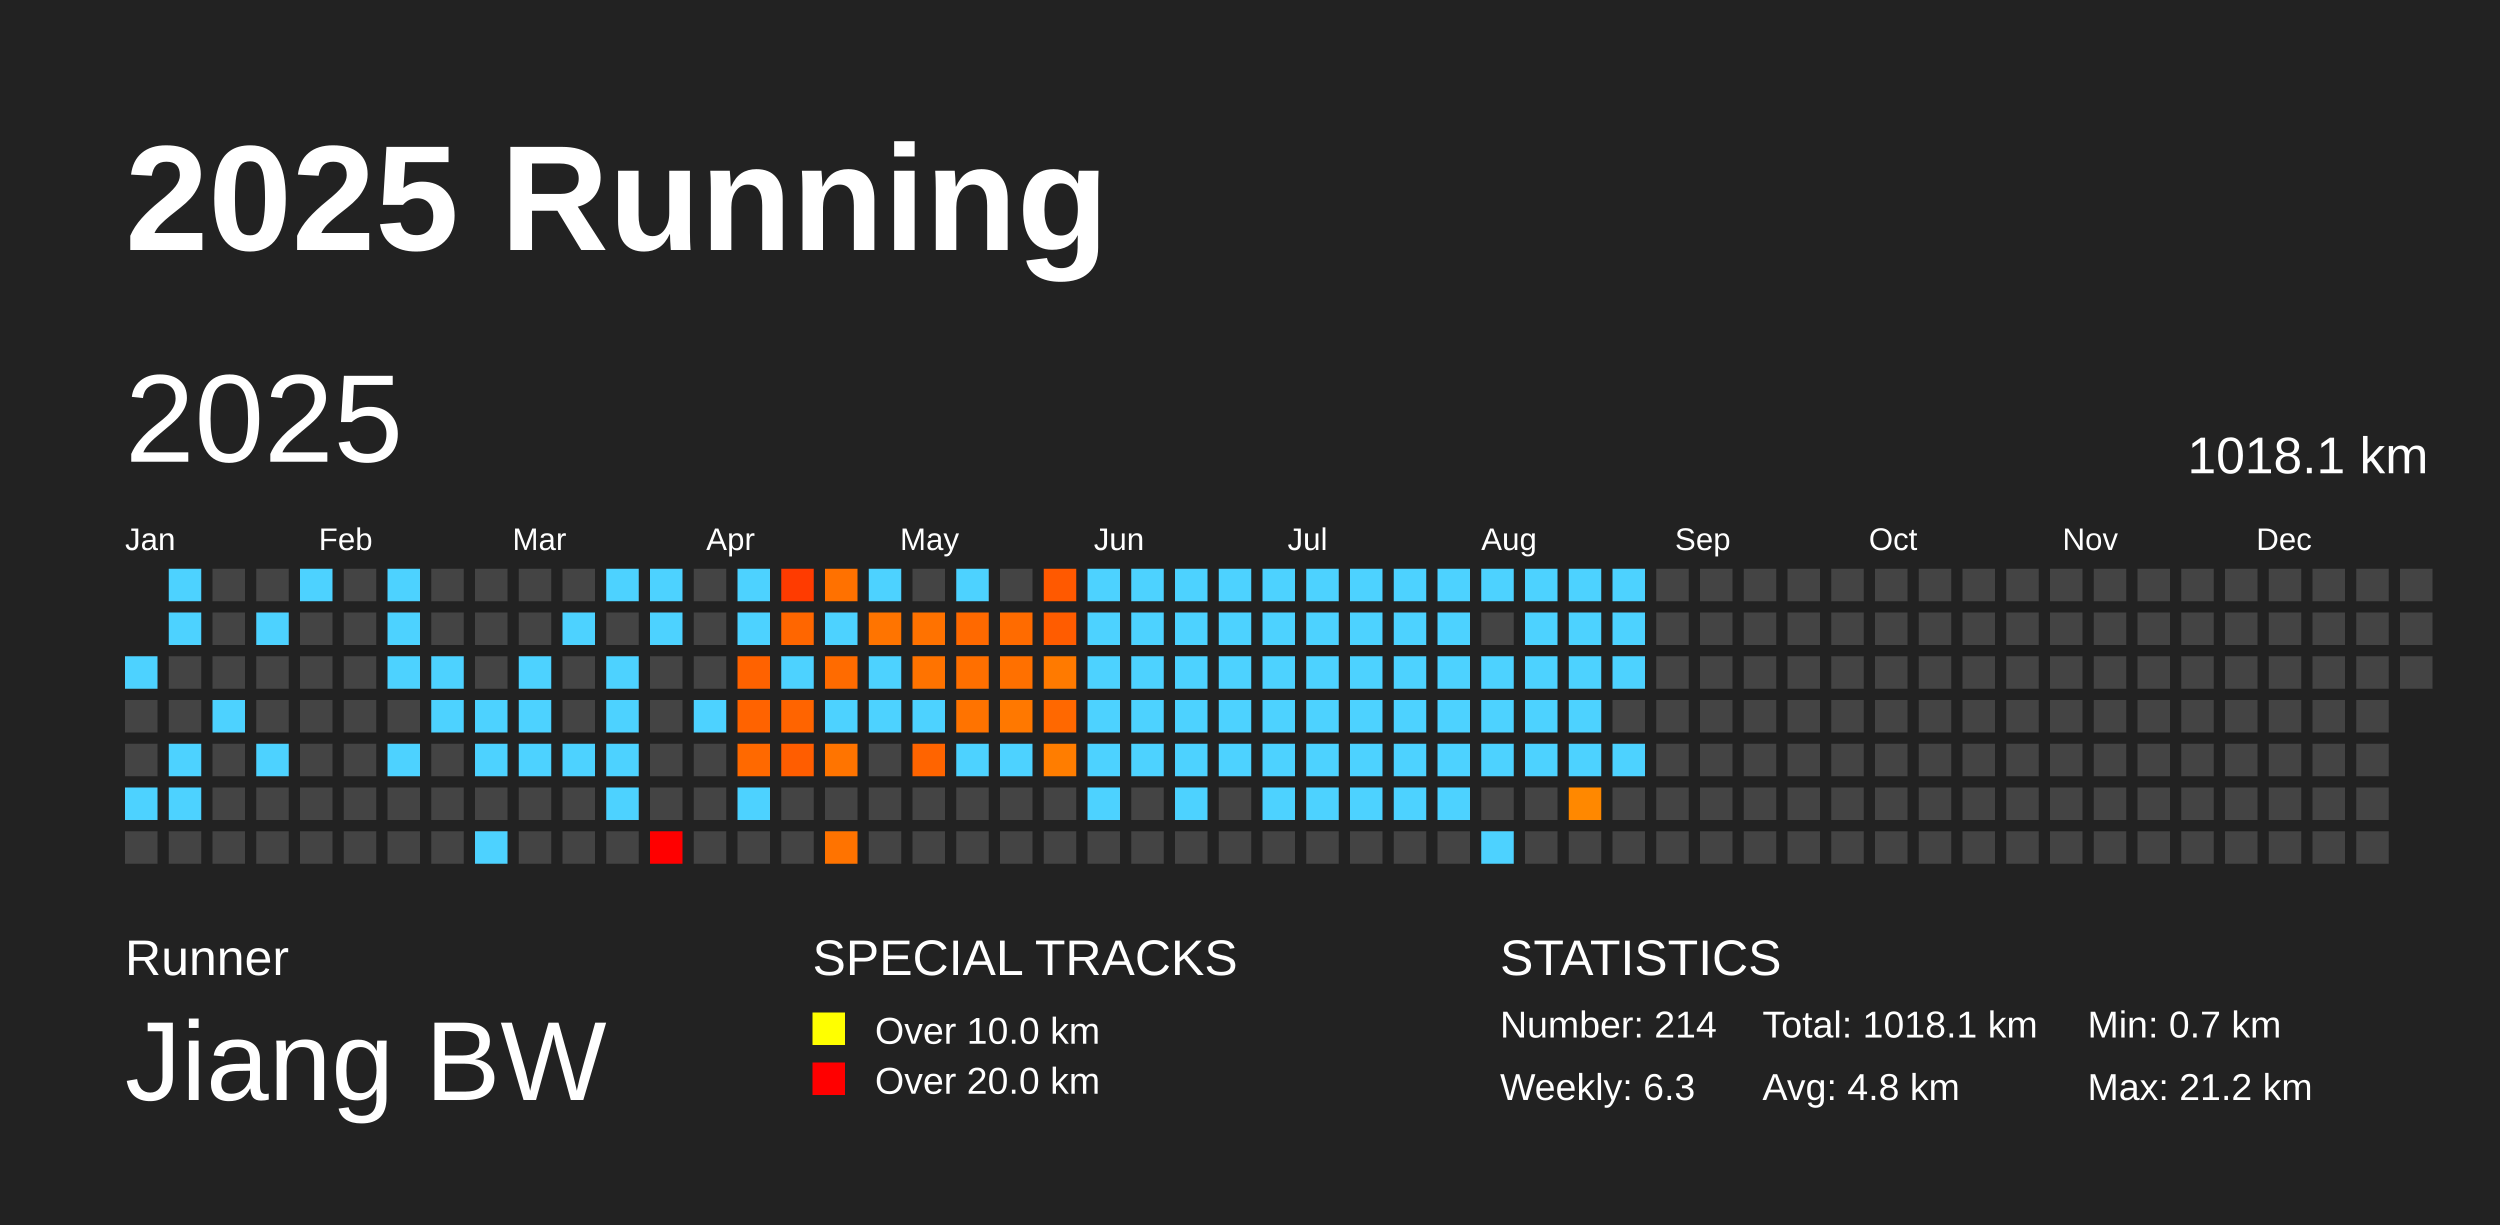
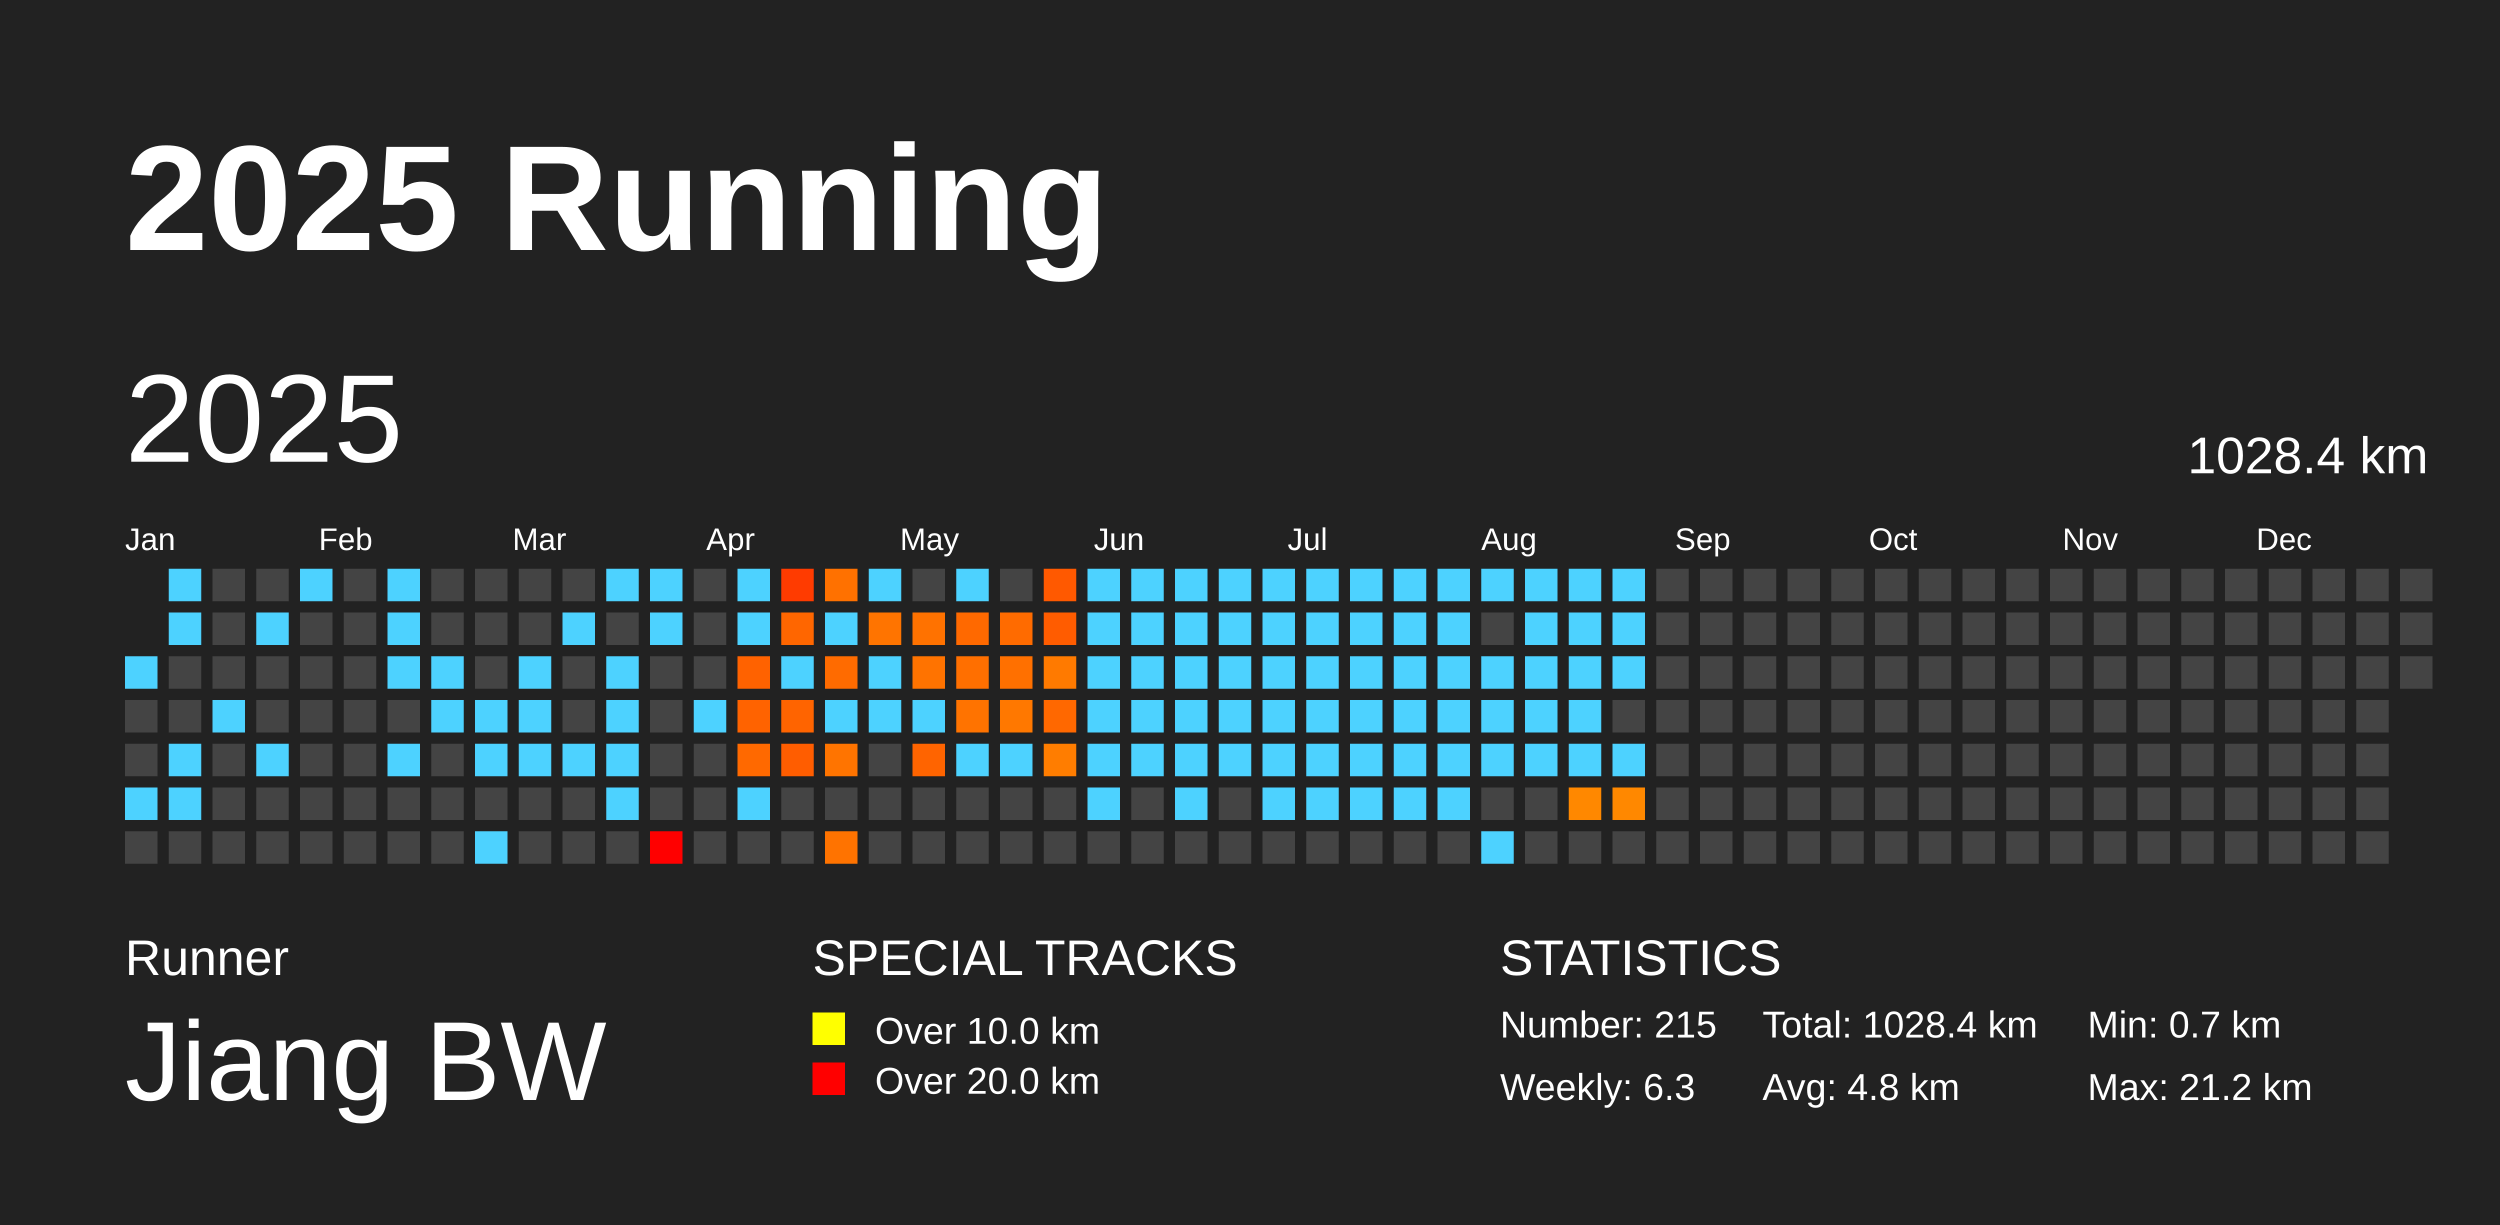
<svg xmlns="http://www.w3.org/2000/svg" baseProfile="full" height="98mm" version="1.1" viewBox="0,0,200,98" width="200mm">
  <defs />
  <rect fill="#222222" height="98" width="200" x="0" y="0" />
  <text fill="#FFFFFF" style="font-size:12px; font-family:Arial; font-weight:bold;" x="10" y="20">2025 Running</text>
  <text fill="#FFFFFF" style="font-size:4px; font-family:Arial" x="10" y="78">Runner</text>
  <text fill="#FFFFFF" style="font-size:9px; font-family:Arial" x="10" y="88">Jiang BW</text>
  <text fill="#FFFFFF" style="font-size:4px; font-family:Arial" x="65" y="78">SPECIAL TRACKS</text>
  <rect fill="yellow" height="2.6" width="2.6" x="65" y="81" />
  <text fill="#FFFFFF" style="font-size:3px; font-family:Arial" x="70" y="83.5">Over 10.0 km</text>
  <rect fill="red" height="2.6" width="2.6" x="65" y="85" />
  <text fill="#FFFFFF" style="font-size:3px; font-family:Arial" x="70" y="87.5">Over 20.0 km</text>
  <text fill="#FFFFFF" style="font-size:4px; font-family:Arial" x="120" y="78">STATISTICS</text>
-   <text fill="#FFFFFF" style="font-size:3px; font-family:Arial" x="120" y="83">Number: 214</text>
+   <text fill="#FFFFFF" style="font-size:3px; font-family:Arial" x="120" y="83">Number: 215</text>
  <text fill="#FFFFFF" style="font-size:3px; font-family:Arial" x="120" y="88">Weekly: 6.3</text>
-   <text fill="#FFFFFF" style="font-size:3px; font-family:Arial" x="141" y="83">Total: 1018.1 km</text>
+   <text fill="#FFFFFF" style="font-size:3px; font-family:Arial" x="141" y="83">Total: 1028.4 km</text>
  <text fill="#FFFFFF" style="font-size:3px; font-family:Arial" x="141" y="88">Avg: 4.8 km</text>
  <text fill="#FFFFFF" style="font-size:3px; font-family:Arial" x="167" y="83">Min: 0.7 km</text>
  <text fill="#FFFFFF" style="font-size:3px; font-family:Arial" x="167" y="88">Max: 21.2 km</text>
  <text dominant-baseline="hanging" fill="#FFFFFF" style="font-size:10.0px; font-family:Arial;" x="10" y="30">2025</text>
-   <text dominant-baseline="hanging" fill="#FFFFFF" style="font-size:4.125px; font-family:Arial;" x="175" y="35">1018.1 km</text>
+   <text dominant-baseline="hanging" fill="#FFFFFF" style="font-size:4.125px; font-family:Arial;" x="175" y="35">1028.4 km</text>
  <text fill="#FFFFFF" style="font-size:2.5px; font-family:Arial" x="10.0" y="44">Jan</text>
  <text fill="#FFFFFF" style="font-size:2.5px; font-family:Arial" x="25.5" y="44">Feb</text>
  <text fill="#FFFFFF" style="font-size:2.5px; font-family:Arial" x="41.0" y="44">Mar</text>
  <text fill="#FFFFFF" style="font-size:2.5px; font-family:Arial" x="56.5" y="44">Apr</text>
  <text fill="#FFFFFF" style="font-size:2.5px; font-family:Arial" x="72.0" y="44">May</text>
  <text fill="#FFFFFF" style="font-size:2.5px; font-family:Arial" x="87.5" y="44">Jun</text>
  <text fill="#FFFFFF" style="font-size:2.5px; font-family:Arial" x="103.0" y="44">Jul</text>
  <text fill="#FFFFFF" style="font-size:2.5px; font-family:Arial" x="118.5" y="44">Aug</text>
  <text fill="#FFFFFF" style="font-size:2.5px; font-family:Arial" x="134.0" y="44">Sep</text>
  <text fill="#FFFFFF" style="font-size:2.5px; font-family:Arial" x="149.5" y="44">Oct</text>
  <text fill="#FFFFFF" style="font-size:2.5px; font-family:Arial" x="165.0" y="44">Nov</text>
  <text fill="#FFFFFF" style="font-size:2.5px; font-family:Arial" x="180.5" y="44">Dec</text>
  <rect fill="#4dd2ff" height="2.6" width="2.6" x="10.0" y="52.5" />
  <rect fill="#444444" height="2.6" width="2.6" x="10.0" y="56.0" />
  <rect fill="#444444" height="2.6" width="2.6" x="10.0" y="59.5" />
  <rect fill="#4dd2ff" height="2.6" width="2.6" x="10.0" y="63.0" />
  <rect fill="#444444" height="2.6" width="2.6" x="10.0" y="66.5" />
  <rect fill="#4dd2ff" height="2.6" width="2.6" x="13.5" y="45.5" />
  <rect fill="#4dd2ff" height="2.6" width="2.6" x="13.5" y="49.0" />
  <rect fill="#444444" height="2.6" width="2.6" x="13.5" y="52.5" />
  <rect fill="#444444" height="2.6" width="2.6" x="13.5" y="56.0" />
  <rect fill="#4dd2ff" height="2.6" width="2.6" x="13.5" y="59.5" />
  <rect fill="#4dd2ff" height="2.6" width="2.6" x="13.5" y="63.0" />
  <rect fill="#444444" height="2.6" width="2.6" x="13.5" y="66.5" />
  <rect fill="#444444" height="2.6" width="2.6" x="17.0" y="45.5" />
  <rect fill="#444444" height="2.6" width="2.6" x="17.0" y="49.0" />
  <rect fill="#444444" height="2.6" width="2.6" x="17.0" y="52.5" />
  <rect fill="#4dd2ff" height="2.6" width="2.6" x="17.0" y="56.0" />
  <rect fill="#444444" height="2.6" width="2.6" x="17.0" y="59.5" />
  <rect fill="#444444" height="2.6" width="2.6" x="17.0" y="63.0" />
  <rect fill="#444444" height="2.6" width="2.6" x="17.0" y="66.5" />
  <rect fill="#444444" height="2.6" width="2.6" x="20.5" y="45.5" />
  <rect fill="#4dd2ff" height="2.6" width="2.6" x="20.5" y="49.0" />
  <rect fill="#444444" height="2.6" width="2.6" x="20.5" y="52.5" />
  <rect fill="#444444" height="2.6" width="2.6" x="20.5" y="56.0" />
  <rect fill="#4dd2ff" height="2.6" width="2.6" x="20.5" y="59.5" />
  <rect fill="#444444" height="2.6" width="2.6" x="20.5" y="63.0" />
  <rect fill="#444444" height="2.6" width="2.6" x="20.5" y="66.5" />
  <rect fill="#4dd2ff" height="2.6" width="2.6" x="24.0" y="45.5" />
  <rect fill="#444444" height="2.6" width="2.6" x="24.0" y="49.0" />
  <rect fill="#444444" height="2.6" width="2.6" x="24.0" y="52.5" />
  <rect fill="#444444" height="2.6" width="2.6" x="24.0" y="56.0" />
  <rect fill="#444444" height="2.6" width="2.6" x="24.0" y="59.5" />
  <rect fill="#444444" height="2.6" width="2.6" x="24.0" y="63.0" />
  <rect fill="#444444" height="2.6" width="2.6" x="24.0" y="66.5" />
  <rect fill="#444444" height="2.6" width="2.6" x="27.5" y="45.5" />
  <rect fill="#444444" height="2.6" width="2.6" x="27.5" y="49.0" />
  <rect fill="#444444" height="2.6" width="2.6" x="27.5" y="52.5" />
  <rect fill="#444444" height="2.6" width="2.6" x="27.5" y="56.0" />
  <rect fill="#444444" height="2.6" width="2.6" x="27.5" y="59.5" />
  <rect fill="#444444" height="2.6" width="2.6" x="27.5" y="63.0" />
  <rect fill="#444444" height="2.6" width="2.6" x="27.5" y="66.5" />
  <rect fill="#4dd2ff" height="2.6" width="2.6" x="31.0" y="45.5" />
  <rect fill="#4dd2ff" height="2.6" width="2.6" x="31.0" y="49.0" />
  <rect fill="#4dd2ff" height="2.6" width="2.6" x="31.0" y="52.5" />
  <rect fill="#444444" height="2.6" width="2.6" x="31.0" y="56.0" />
  <rect fill="#4dd2ff" height="2.6" width="2.6" x="31.0" y="59.5" />
  <rect fill="#444444" height="2.6" width="2.6" x="31.0" y="63.0" />
  <rect fill="#444444" height="2.6" width="2.6" x="31.0" y="66.5" />
  <rect fill="#444444" height="2.6" width="2.6" x="34.5" y="45.5" />
  <rect fill="#444444" height="2.6" width="2.6" x="34.5" y="49.0" />
  <rect fill="#4dd2ff" height="2.6" width="2.6" x="34.5" y="52.5" />
  <rect fill="#4dd2ff" height="2.6" width="2.6" x="34.5" y="56.0" />
  <rect fill="#444444" height="2.6" width="2.6" x="34.5" y="59.5" />
  <rect fill="#444444" height="2.6" width="2.6" x="34.5" y="63.0" />
  <rect fill="#444444" height="2.6" width="2.6" x="34.5" y="66.5" />
  <rect fill="#444444" height="2.6" width="2.6" x="38.0" y="45.5" />
  <rect fill="#444444" height="2.6" width="2.6" x="38.0" y="49.0" />
  <rect fill="#444444" height="2.6" width="2.6" x="38.0" y="52.5" />
  <rect fill="#4dd2ff" height="2.6" width="2.6" x="38.0" y="56.0" />
  <rect fill="#4dd2ff" height="2.6" width="2.6" x="38.0" y="59.5" />
  <rect fill="#444444" height="2.6" width="2.6" x="38.0" y="63.0" />
  <rect fill="#4dd2ff" height="2.6" width="2.6" x="38.0" y="66.5" />
  <rect fill="#444444" height="2.6" width="2.6" x="41.5" y="45.5" />
  <rect fill="#444444" height="2.6" width="2.6" x="41.5" y="49.0" />
  <rect fill="#4dd2ff" height="2.6" width="2.6" x="41.5" y="52.5" />
  <rect fill="#4dd2ff" height="2.6" width="2.6" x="41.5" y="56.0" />
  <rect fill="#4dd2ff" height="2.6" width="2.6" x="41.5" y="59.5" />
  <rect fill="#444444" height="2.6" width="2.6" x="41.5" y="63.0" />
  <rect fill="#444444" height="2.6" width="2.6" x="41.5" y="66.5" />
  <rect fill="#444444" height="2.6" width="2.6" x="45.0" y="45.5" />
  <rect fill="#4dd2ff" height="2.6" width="2.6" x="45.0" y="49.0" />
  <rect fill="#444444" height="2.6" width="2.6" x="45.0" y="52.5" />
  <rect fill="#444444" height="2.6" width="2.6" x="45.0" y="56.0" />
  <rect fill="#4dd2ff" height="2.6" width="2.6" x="45.0" y="59.5" />
  <rect fill="#444444" height="2.6" width="2.6" x="45.0" y="63.0" />
  <rect fill="#444444" height="2.6" width="2.6" x="45.0" y="66.5" />
  <rect fill="#4dd2ff" height="2.6" width="2.6" x="48.5" y="45.5" />
  <rect fill="#444444" height="2.6" width="2.6" x="48.5" y="49.0" />
  <rect fill="#4dd2ff" height="2.6" width="2.6" x="48.5" y="52.5" />
  <rect fill="#4dd2ff" height="2.6" width="2.6" x="48.5" y="56.0" />
  <rect fill="#4dd2ff" height="2.6" width="2.6" x="48.5" y="59.5" />
  <rect fill="#4dd2ff" height="2.6" width="2.6" x="48.5" y="63.0" />
  <rect fill="#444444" height="2.6" width="2.6" x="48.5" y="66.5" />
  <rect fill="#4dd2ff" height="2.6" width="2.6" x="52.0" y="45.5" />
  <rect fill="#4dd2ff" height="2.6" width="2.6" x="52.0" y="49.0" />
  <rect fill="#444444" height="2.6" width="2.6" x="52.0" y="52.5" />
  <rect fill="#444444" height="2.6" width="2.6" x="52.0" y="56.0" />
  <rect fill="#444444" height="2.6" width="2.6" x="52.0" y="59.5" />
  <rect fill="#444444" height="2.6" width="2.6" x="52.0" y="63.0" />
  <rect fill="red" height="2.6" width="2.6" x="52.0" y="66.5" />
  <rect fill="#444444" height="2.6" width="2.6" x="55.5" y="45.5" />
  <rect fill="#444444" height="2.6" width="2.6" x="55.5" y="49.0" />
  <rect fill="#444444" height="2.6" width="2.6" x="55.5" y="52.5" />
  <rect fill="#4dd2ff" height="2.6" width="2.6" x="55.5" y="56.0" />
  <rect fill="#444444" height="2.6" width="2.6" x="55.5" y="59.5" />
  <rect fill="#444444" height="2.6" width="2.6" x="55.5" y="63.0" />
  <rect fill="#444444" height="2.6" width="2.6" x="55.5" y="66.5" />
  <rect fill="#4dd2ff" height="2.6" width="2.6" x="59.0" y="45.5" />
  <rect fill="#4dd2ff" height="2.6" width="2.6" x="59.0" y="49.0" />
  <rect fill="#ff6200" height="2.6" width="2.6" x="59.0" y="52.5" />
  <rect fill="#ff6300" height="2.6" width="2.6" x="59.0" y="56.0" />
  <rect fill="#ff6900" height="2.6" width="2.6" x="59.0" y="59.5" />
  <rect fill="#4dd2ff" height="2.6" width="2.6" x="59.0" y="63.0" />
  <rect fill="#444444" height="2.6" width="2.6" x="59.0" y="66.5" />
  <rect fill="#ff3b00" height="2.6" width="2.6" x="62.5" y="45.5" />
  <rect fill="#ff6600" height="2.6" width="2.6" x="62.5" y="49.0" />
  <rect fill="#4dd2ff" height="2.6" width="2.6" x="62.5" y="52.5" />
  <rect fill="#ff6400" height="2.6" width="2.6" x="62.5" y="56.0" />
  <rect fill="#ff5d00" height="2.6" width="2.6" x="62.5" y="59.5" />
  <rect fill="#444444" height="2.6" width="2.6" x="62.5" y="63.0" />
  <rect fill="#444444" height="2.6" width="2.6" x="62.5" y="66.5" />
  <rect fill="#ff7100" height="2.6" width="2.6" x="66.0" y="45.5" />
  <rect fill="#4dd2ff" height="2.6" width="2.6" x="66.0" y="49.0" />
  <rect fill="#ff6b00" height="2.6" width="2.6" x="66.0" y="52.5" />
  <rect fill="#4dd2ff" height="2.6" width="2.6" x="66.0" y="56.0" />
  <rect fill="#ff7400" height="2.6" width="2.6" x="66.0" y="59.5" />
  <rect fill="#444444" height="2.6" width="2.6" x="66.0" y="63.0" />
  <rect fill="#ff7300" height="2.6" width="2.6" x="66.0" y="66.5" />
  <rect fill="#4dd2ff" height="2.6" width="2.6" x="69.5" y="45.5" />
  <rect fill="#ff7400" height="2.6" width="2.6" x="69.5" y="49.0" />
  <rect fill="#4dd2ff" height="2.6" width="2.6" x="69.5" y="52.5" />
  <rect fill="#4dd2ff" height="2.6" width="2.6" x="69.5" y="56.0" />
  <rect fill="#444444" height="2.6" width="2.6" x="69.5" y="59.5" />
  <rect fill="#444444" height="2.6" width="2.6" x="69.5" y="63.0" />
  <rect fill="#444444" height="2.6" width="2.6" x="69.5" y="66.5" />
  <rect fill="#444444" height="2.6" width="2.6" x="73.0" y="45.5" />
  <rect fill="#ff7200" height="2.6" width="2.6" x="73.0" y="49.0" />
  <rect fill="#ff7300" height="2.6" width="2.6" x="73.0" y="52.5" />
  <rect fill="#4dd2ff" height="2.6" width="2.6" x="73.0" y="56.0" />
  <rect fill="#ff6400" height="2.6" width="2.6" x="73.0" y="59.5" />
  <rect fill="#444444" height="2.6" width="2.6" x="73.0" y="63.0" />
  <rect fill="#444444" height="2.6" width="2.6" x="73.0" y="66.5" />
  <rect fill="#4dd2ff" height="2.6" width="2.6" x="76.5" y="45.5" />
  <rect fill="#ff6900" height="2.6" width="2.6" x="76.5" y="49.0" />
  <rect fill="#ff6f00" height="2.6" width="2.6" x="76.5" y="52.5" />
  <rect fill="#ff7300" height="2.6" width="2.6" x="76.5" y="56.0" />
  <rect fill="#4dd2ff" height="2.6" width="2.6" x="76.5" y="59.5" />
  <rect fill="#444444" height="2.6" width="2.6" x="76.5" y="63.0" />
  <rect fill="#444444" height="2.6" width="2.6" x="76.5" y="66.5" />
  <rect fill="#444444" height="2.6" width="2.6" x="80.0" y="45.5" />
  <rect fill="#ff6b00" height="2.6" width="2.6" x="80.0" y="49.0" />
  <rect fill="#ff7000" height="2.6" width="2.6" x="80.0" y="52.5" />
  <rect fill="#ff7800" height="2.6" width="2.6" x="80.0" y="56.0" />
  <rect fill="#4dd2ff" height="2.6" width="2.6" x="80.0" y="59.5" />
  <rect fill="#444444" height="2.6" width="2.6" x="80.0" y="63.0" />
  <rect fill="#444444" height="2.6" width="2.6" x="80.0" y="66.5" />
  <rect fill="#ff5900" height="2.6" width="2.6" x="83.5" y="45.5" />
  <rect fill="#ff5c00" height="2.6" width="2.6" x="83.5" y="49.0" />
  <rect fill="#ff7a00" height="2.6" width="2.6" x="83.5" y="52.5" />
  <rect fill="#ff6800" height="2.6" width="2.6" x="83.5" y="56.0" />
  <rect fill="#ff7d00" height="2.6" width="2.6" x="83.5" y="59.5" />
  <rect fill="#444444" height="2.6" width="2.6" x="83.5" y="63.0" />
  <rect fill="#444444" height="2.6" width="2.6" x="83.5" y="66.5" />
  <rect fill="#4dd2ff" height="2.6" width="2.6" x="87.0" y="45.5" />
  <rect fill="#4dd2ff" height="2.6" width="2.6" x="87.0" y="49.0" />
  <rect fill="#4dd2ff" height="2.6" width="2.6" x="87.0" y="52.5" />
  <rect fill="#4dd2ff" height="2.6" width="2.6" x="87.0" y="56.0" />
  <rect fill="#4dd2ff" height="2.6" width="2.6" x="87.0" y="59.5" />
  <rect fill="#4dd2ff" height="2.6" width="2.6" x="87.0" y="63.0" />
  <rect fill="#444444" height="2.6" width="2.6" x="87.0" y="66.5" />
  <rect fill="#4dd2ff" height="2.6" width="2.6" x="90.5" y="45.5" />
  <rect fill="#4dd2ff" height="2.6" width="2.6" x="90.5" y="49.0" />
  <rect fill="#4dd2ff" height="2.6" width="2.6" x="90.5" y="52.5" />
  <rect fill="#4dd2ff" height="2.6" width="2.6" x="90.5" y="56.0" />
  <rect fill="#4dd2ff" height="2.6" width="2.6" x="90.5" y="59.5" />
  <rect fill="#444444" height="2.6" width="2.6" x="90.5" y="63.0" />
  <rect fill="#444444" height="2.6" width="2.6" x="90.5" y="66.5" />
  <rect fill="#4dd2ff" height="2.6" width="2.6" x="94.0" y="45.5" />
  <rect fill="#4dd2ff" height="2.6" width="2.6" x="94.0" y="49.0" />
  <rect fill="#4dd2ff" height="2.6" width="2.6" x="94.0" y="52.5" />
  <rect fill="#4dd2ff" height="2.6" width="2.6" x="94.0" y="56.0" />
  <rect fill="#4dd2ff" height="2.6" width="2.6" x="94.0" y="59.5" />
  <rect fill="#4dd2ff" height="2.6" width="2.6" x="94.0" y="63.0" />
  <rect fill="#444444" height="2.6" width="2.6" x="94.0" y="66.5" />
  <rect fill="#4dd2ff" height="2.6" width="2.6" x="97.5" y="45.5" />
  <rect fill="#4dd2ff" height="2.6" width="2.6" x="97.5" y="49.0" />
  <rect fill="#4dd2ff" height="2.6" width="2.6" x="97.5" y="52.5" />
  <rect fill="#4dd2ff" height="2.6" width="2.6" x="97.5" y="56.0" />
  <rect fill="#4dd2ff" height="2.6" width="2.6" x="97.5" y="59.5" />
  <rect fill="#444444" height="2.6" width="2.6" x="97.5" y="63.0" />
  <rect fill="#444444" height="2.6" width="2.6" x="97.5" y="66.5" />
  <rect fill="#4dd2ff" height="2.6" width="2.6" x="101.0" y="45.5" />
  <rect fill="#4dd2ff" height="2.6" width="2.6" x="101.0" y="49.0" />
  <rect fill="#4dd2ff" height="2.6" width="2.6" x="101.0" y="52.5" />
  <rect fill="#4dd2ff" height="2.6" width="2.6" x="101.0" y="56.0" />
  <rect fill="#4dd2ff" height="2.6" width="2.6" x="101.0" y="59.5" />
  <rect fill="#4dd2ff" height="2.6" width="2.6" x="101.0" y="63.0" />
  <rect fill="#444444" height="2.6" width="2.6" x="101.0" y="66.5" />
  <rect fill="#4dd2ff" height="2.6" width="2.6" x="104.5" y="45.5" />
  <rect fill="#4dd2ff" height="2.6" width="2.6" x="104.5" y="49.0" />
  <rect fill="#4dd2ff" height="2.6" width="2.6" x="104.5" y="52.5" />
  <rect fill="#4dd2ff" height="2.6" width="2.6" x="104.5" y="56.0" />
  <rect fill="#4dd2ff" height="2.6" width="2.6" x="104.5" y="59.5" />
  <rect fill="#4dd2ff" height="2.6" width="2.6" x="104.5" y="63.0" />
  <rect fill="#444444" height="2.6" width="2.6" x="104.5" y="66.5" />
  <rect fill="#4dd2ff" height="2.6" width="2.6" x="108.0" y="45.5" />
  <rect fill="#4dd2ff" height="2.6" width="2.6" x="108.0" y="49.0" />
  <rect fill="#4dd2ff" height="2.6" width="2.6" x="108.0" y="52.5" />
  <rect fill="#4dd2ff" height="2.6" width="2.6" x="108.0" y="56.0" />
  <rect fill="#4dd2ff" height="2.6" width="2.6" x="108.0" y="59.5" />
  <rect fill="#4dd2ff" height="2.6" width="2.6" x="108.0" y="63.0" />
  <rect fill="#444444" height="2.6" width="2.6" x="108.0" y="66.5" />
  <rect fill="#4dd2ff" height="2.6" width="2.6" x="111.5" y="45.5" />
  <rect fill="#4dd2ff" height="2.6" width="2.6" x="111.5" y="49.0" />
  <rect fill="#4dd2ff" height="2.6" width="2.6" x="111.5" y="52.5" />
  <rect fill="#4dd2ff" height="2.6" width="2.6" x="111.5" y="56.0" />
  <rect fill="#4dd2ff" height="2.6" width="2.6" x="111.5" y="59.5" />
  <rect fill="#4dd2ff" height="2.6" width="2.6" x="111.5" y="63.0" />
  <rect fill="#444444" height="2.6" width="2.6" x="111.5" y="66.5" />
  <rect fill="#4dd2ff" height="2.6" width="2.6" x="115.0" y="45.5" />
  <rect fill="#4dd2ff" height="2.6" width="2.6" x="115.0" y="49.0" />
  <rect fill="#4dd2ff" height="2.6" width="2.6" x="115.0" y="52.5" />
  <rect fill="#4dd2ff" height="2.6" width="2.6" x="115.0" y="56.0" />
  <rect fill="#4dd2ff" height="2.6" width="2.6" x="115.0" y="59.5" />
  <rect fill="#4dd2ff" height="2.6" width="2.6" x="115.0" y="63.0" />
  <rect fill="#444444" height="2.6" width="2.6" x="115.0" y="66.5" />
  <rect fill="#4dd2ff" height="2.6" width="2.6" x="118.5" y="45.5" />
  <rect fill="#444444" height="2.6" width="2.6" x="118.5" y="49.0" />
  <rect fill="#4dd2ff" height="2.6" width="2.6" x="118.5" y="52.5" />
  <rect fill="#4dd2ff" height="2.6" width="2.6" x="118.5" y="56.0" />
  <rect fill="#4dd2ff" height="2.6" width="2.6" x="118.5" y="59.5" />
  <rect fill="#444444" height="2.6" width="2.6" x="118.5" y="63.0" />
  <rect fill="#4dd2ff" height="2.6" width="2.6" x="118.5" y="66.5" />
  <rect fill="#4dd2ff" height="2.6" width="2.6" x="122.0" y="45.5" />
  <rect fill="#4dd2ff" height="2.6" width="2.6" x="122.0" y="49.0" />
  <rect fill="#4dd2ff" height="2.6" width="2.6" x="122.0" y="52.5" />
  <rect fill="#4dd2ff" height="2.6" width="2.6" x="122.0" y="56.0" />
  <rect fill="#4dd2ff" height="2.6" width="2.6" x="122.0" y="59.5" />
  <rect fill="#444444" height="2.6" width="2.6" x="122.0" y="63.0" />
  <rect fill="#444444" height="2.6" width="2.6" x="122.0" y="66.5" />
  <rect fill="#4dd2ff" height="2.6" width="2.6" x="125.5" y="45.5" />
  <rect fill="#4dd2ff" height="2.6" width="2.6" x="125.5" y="49.0" />
  <rect fill="#4dd2ff" height="2.6" width="2.6" x="125.5" y="52.5" />
  <rect fill="#4dd2ff" height="2.6" width="2.6" x="125.5" y="56.0" />
  <rect fill="#4dd2ff" height="2.6" width="2.6" x="125.5" y="59.5" />
  <rect fill="#ff8800" height="2.6" width="2.6" x="125.5" y="63.0" />
  <rect fill="#444444" height="2.6" width="2.6" x="125.5" y="66.5" />
  <rect fill="#4dd2ff" height="2.6" width="2.6" x="129.0" y="45.5" />
  <rect fill="#4dd2ff" height="2.6" width="2.6" x="129.0" y="49.0" />
  <rect fill="#4dd2ff" height="2.6" width="2.6" x="129.0" y="52.5" />
  <rect fill="#444444" height="2.6" width="2.6" x="129.0" y="56.0" />
  <rect fill="#4dd2ff" height="2.6" width="2.6" x="129.0" y="59.5" />
-   <rect fill="#444444" height="2.6" width="2.6" x="129.0" y="63.0" />
+   <rect fill="#ff8800" height="2.6" width="2.6" x="129.0" y="63.0" />
  <rect fill="#444444" height="2.6" width="2.6" x="129.0" y="66.5" />
  <rect fill="#444444" height="2.6" width="2.6" x="132.5" y="45.5" />
  <rect fill="#444444" height="2.6" width="2.6" x="132.5" y="49.0" />
  <rect fill="#444444" height="2.6" width="2.6" x="132.5" y="52.5" />
  <rect fill="#444444" height="2.6" width="2.6" x="132.5" y="56.0" />
  <rect fill="#444444" height="2.6" width="2.6" x="132.5" y="59.5" />
  <rect fill="#444444" height="2.6" width="2.6" x="132.5" y="63.0" />
  <rect fill="#444444" height="2.6" width="2.6" x="132.5" y="66.5" />
  <rect fill="#444444" height="2.6" width="2.6" x="136.0" y="45.5" />
  <rect fill="#444444" height="2.6" width="2.6" x="136.0" y="49.0" />
  <rect fill="#444444" height="2.6" width="2.6" x="136.0" y="52.5" />
  <rect fill="#444444" height="2.6" width="2.6" x="136.0" y="56.0" />
  <rect fill="#444444" height="2.6" width="2.6" x="136.0" y="59.5" />
  <rect fill="#444444" height="2.6" width="2.6" x="136.0" y="63.0" />
  <rect fill="#444444" height="2.6" width="2.6" x="136.0" y="66.5" />
  <rect fill="#444444" height="2.6" width="2.6" x="139.5" y="45.5" />
  <rect fill="#444444" height="2.6" width="2.6" x="139.5" y="49.0" />
  <rect fill="#444444" height="2.6" width="2.6" x="139.5" y="52.5" />
  <rect fill="#444444" height="2.6" width="2.6" x="139.5" y="56.0" />
  <rect fill="#444444" height="2.6" width="2.6" x="139.5" y="59.5" />
  <rect fill="#444444" height="2.6" width="2.6" x="139.5" y="63.0" />
  <rect fill="#444444" height="2.6" width="2.6" x="139.5" y="66.5" />
  <rect fill="#444444" height="2.6" width="2.6" x="143.0" y="45.5" />
  <rect fill="#444444" height="2.6" width="2.6" x="143.0" y="49.0" />
  <rect fill="#444444" height="2.6" width="2.6" x="143.0" y="52.5" />
  <rect fill="#444444" height="2.6" width="2.6" x="143.0" y="56.0" />
  <rect fill="#444444" height="2.6" width="2.6" x="143.0" y="59.5" />
  <rect fill="#444444" height="2.6" width="2.6" x="143.0" y="63.0" />
  <rect fill="#444444" height="2.6" width="2.6" x="143.0" y="66.5" />
  <rect fill="#444444" height="2.6" width="2.6" x="146.5" y="45.5" />
  <rect fill="#444444" height="2.6" width="2.6" x="146.5" y="49.0" />
  <rect fill="#444444" height="2.6" width="2.6" x="146.5" y="52.5" />
  <rect fill="#444444" height="2.6" width="2.6" x="146.5" y="56.0" />
  <rect fill="#444444" height="2.6" width="2.6" x="146.5" y="59.5" />
  <rect fill="#444444" height="2.6" width="2.6" x="146.5" y="63.0" />
  <rect fill="#444444" height="2.6" width="2.6" x="146.5" y="66.5" />
  <rect fill="#444444" height="2.6" width="2.6" x="150.0" y="45.5" />
  <rect fill="#444444" height="2.6" width="2.6" x="150.0" y="49.0" />
  <rect fill="#444444" height="2.6" width="2.6" x="150.0" y="52.5" />
  <rect fill="#444444" height="2.6" width="2.6" x="150.0" y="56.0" />
  <rect fill="#444444" height="2.6" width="2.6" x="150.0" y="59.5" />
  <rect fill="#444444" height="2.6" width="2.6" x="150.0" y="63.0" />
  <rect fill="#444444" height="2.6" width="2.6" x="150.0" y="66.5" />
  <rect fill="#444444" height="2.6" width="2.6" x="153.5" y="45.5" />
  <rect fill="#444444" height="2.6" width="2.6" x="153.5" y="49.0" />
  <rect fill="#444444" height="2.6" width="2.6" x="153.5" y="52.5" />
  <rect fill="#444444" height="2.6" width="2.6" x="153.5" y="56.0" />
  <rect fill="#444444" height="2.6" width="2.6" x="153.5" y="59.5" />
  <rect fill="#444444" height="2.6" width="2.6" x="153.5" y="63.0" />
  <rect fill="#444444" height="2.6" width="2.6" x="153.5" y="66.5" />
  <rect fill="#444444" height="2.6" width="2.6" x="157.0" y="45.5" />
  <rect fill="#444444" height="2.6" width="2.6" x="157.0" y="49.0" />
  <rect fill="#444444" height="2.6" width="2.6" x="157.0" y="52.5" />
  <rect fill="#444444" height="2.6" width="2.6" x="157.0" y="56.0" />
  <rect fill="#444444" height="2.6" width="2.6" x="157.0" y="59.5" />
  <rect fill="#444444" height="2.6" width="2.6" x="157.0" y="63.0" />
  <rect fill="#444444" height="2.6" width="2.6" x="157.0" y="66.5" />
  <rect fill="#444444" height="2.6" width="2.6" x="160.5" y="45.5" />
  <rect fill="#444444" height="2.6" width="2.6" x="160.5" y="49.0" />
  <rect fill="#444444" height="2.6" width="2.6" x="160.5" y="52.5" />
  <rect fill="#444444" height="2.6" width="2.6" x="160.5" y="56.0" />
  <rect fill="#444444" height="2.6" width="2.6" x="160.5" y="59.5" />
  <rect fill="#444444" height="2.6" width="2.6" x="160.5" y="63.0" />
  <rect fill="#444444" height="2.6" width="2.6" x="160.5" y="66.5" />
  <rect fill="#444444" height="2.6" width="2.6" x="164.0" y="45.5" />
  <rect fill="#444444" height="2.6" width="2.6" x="164.0" y="49.0" />
  <rect fill="#444444" height="2.6" width="2.6" x="164.0" y="52.5" />
  <rect fill="#444444" height="2.6" width="2.6" x="164.0" y="56.0" />
  <rect fill="#444444" height="2.6" width="2.6" x="164.0" y="59.5" />
  <rect fill="#444444" height="2.6" width="2.6" x="164.0" y="63.0" />
  <rect fill="#444444" height="2.6" width="2.6" x="164.0" y="66.5" />
  <rect fill="#444444" height="2.6" width="2.6" x="167.5" y="45.5" />
  <rect fill="#444444" height="2.6" width="2.6" x="167.5" y="49.0" />
  <rect fill="#444444" height="2.6" width="2.6" x="167.5" y="52.5" />
  <rect fill="#444444" height="2.6" width="2.6" x="167.5" y="56.0" />
  <rect fill="#444444" height="2.6" width="2.6" x="167.5" y="59.5" />
  <rect fill="#444444" height="2.6" width="2.6" x="167.5" y="63.0" />
  <rect fill="#444444" height="2.6" width="2.6" x="167.5" y="66.5" />
  <rect fill="#444444" height="2.6" width="2.6" x="171.0" y="45.5" />
  <rect fill="#444444" height="2.6" width="2.6" x="171.0" y="49.0" />
  <rect fill="#444444" height="2.6" width="2.6" x="171.0" y="52.5" />
  <rect fill="#444444" height="2.6" width="2.6" x="171.0" y="56.0" />
  <rect fill="#444444" height="2.6" width="2.6" x="171.0" y="59.5" />
  <rect fill="#444444" height="2.6" width="2.6" x="171.0" y="63.0" />
  <rect fill="#444444" height="2.6" width="2.6" x="171.0" y="66.5" />
  <rect fill="#444444" height="2.6" width="2.6" x="174.5" y="45.5" />
  <rect fill="#444444" height="2.6" width="2.6" x="174.5" y="49.0" />
  <rect fill="#444444" height="2.6" width="2.6" x="174.5" y="52.5" />
  <rect fill="#444444" height="2.6" width="2.6" x="174.5" y="56.0" />
  <rect fill="#444444" height="2.6" width="2.6" x="174.5" y="59.5" />
  <rect fill="#444444" height="2.6" width="2.6" x="174.5" y="63.0" />
  <rect fill="#444444" height="2.6" width="2.6" x="174.5" y="66.5" />
  <rect fill="#444444" height="2.6" width="2.6" x="178.0" y="45.5" />
  <rect fill="#444444" height="2.6" width="2.6" x="178.0" y="49.0" />
  <rect fill="#444444" height="2.6" width="2.6" x="178.0" y="52.5" />
  <rect fill="#444444" height="2.6" width="2.6" x="178.0" y="56.0" />
  <rect fill="#444444" height="2.6" width="2.6" x="178.0" y="59.5" />
  <rect fill="#444444" height="2.6" width="2.6" x="178.0" y="63.0" />
  <rect fill="#444444" height="2.6" width="2.6" x="178.0" y="66.5" />
  <rect fill="#444444" height="2.6" width="2.6" x="181.5" y="45.5" />
  <rect fill="#444444" height="2.6" width="2.6" x="181.5" y="49.0" />
  <rect fill="#444444" height="2.6" width="2.6" x="181.5" y="52.5" />
  <rect fill="#444444" height="2.6" width="2.6" x="181.5" y="56.0" />
  <rect fill="#444444" height="2.6" width="2.6" x="181.5" y="59.5" />
  <rect fill="#444444" height="2.6" width="2.6" x="181.5" y="63.0" />
  <rect fill="#444444" height="2.6" width="2.6" x="181.5" y="66.5" />
  <rect fill="#444444" height="2.6" width="2.6" x="185.0" y="45.5" />
  <rect fill="#444444" height="2.6" width="2.6" x="185.0" y="49.0" />
  <rect fill="#444444" height="2.6" width="2.6" x="185.0" y="52.5" />
  <rect fill="#444444" height="2.6" width="2.6" x="185.0" y="56.0" />
  <rect fill="#444444" height="2.6" width="2.6" x="185.0" y="59.5" />
  <rect fill="#444444" height="2.6" width="2.6" x="185.0" y="63.0" />
  <rect fill="#444444" height="2.6" width="2.6" x="185.0" y="66.5" />
  <rect fill="#444444" height="2.6" width="2.6" x="188.5" y="45.5" />
  <rect fill="#444444" height="2.6" width="2.6" x="188.5" y="49.0" />
  <rect fill="#444444" height="2.6" width="2.6" x="188.5" y="52.5" />
  <rect fill="#444444" height="2.6" width="2.6" x="188.5" y="56.0" />
  <rect fill="#444444" height="2.6" width="2.6" x="188.5" y="59.5" />
  <rect fill="#444444" height="2.6" width="2.6" x="188.5" y="63.0" />
  <rect fill="#444444" height="2.6" width="2.6" x="188.5" y="66.5" />
  <rect fill="#444444" height="2.6" width="2.6" x="192.0" y="45.5" />
  <rect fill="#444444" height="2.6" width="2.6" x="192.0" y="49.0" />
  <rect fill="#444444" height="2.6" width="2.6" x="192.0" y="52.5" />
</svg>
